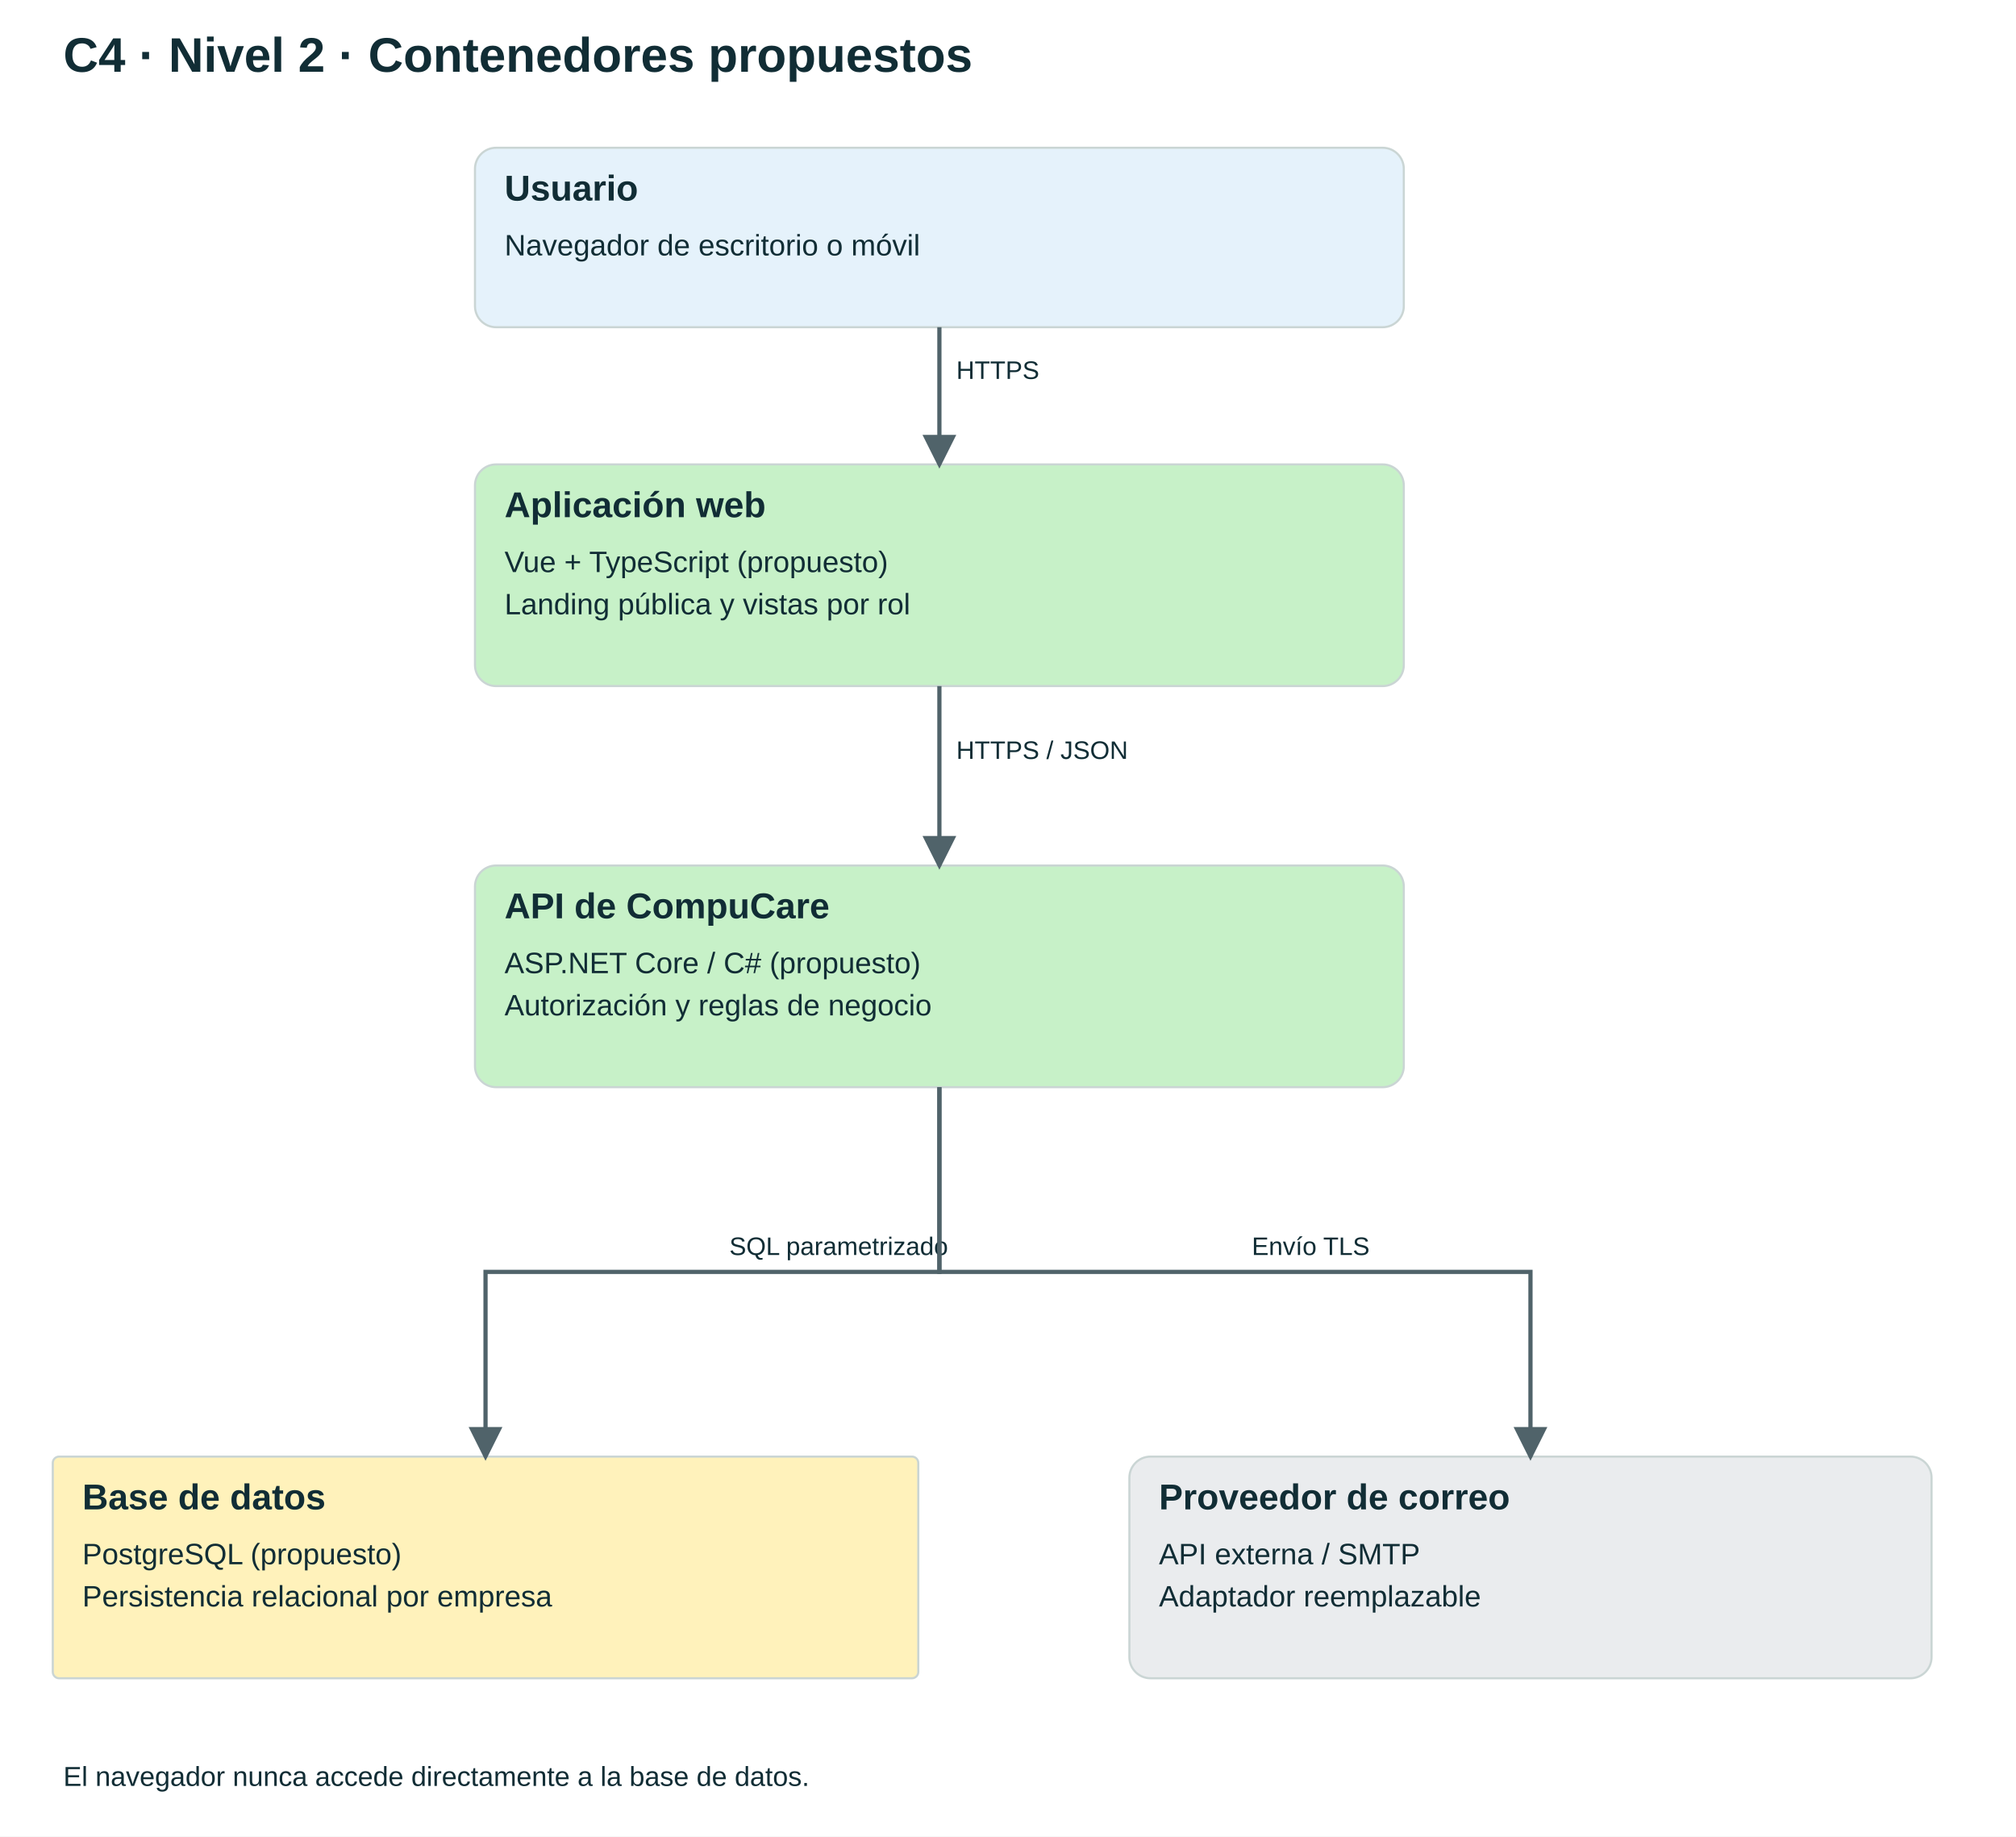
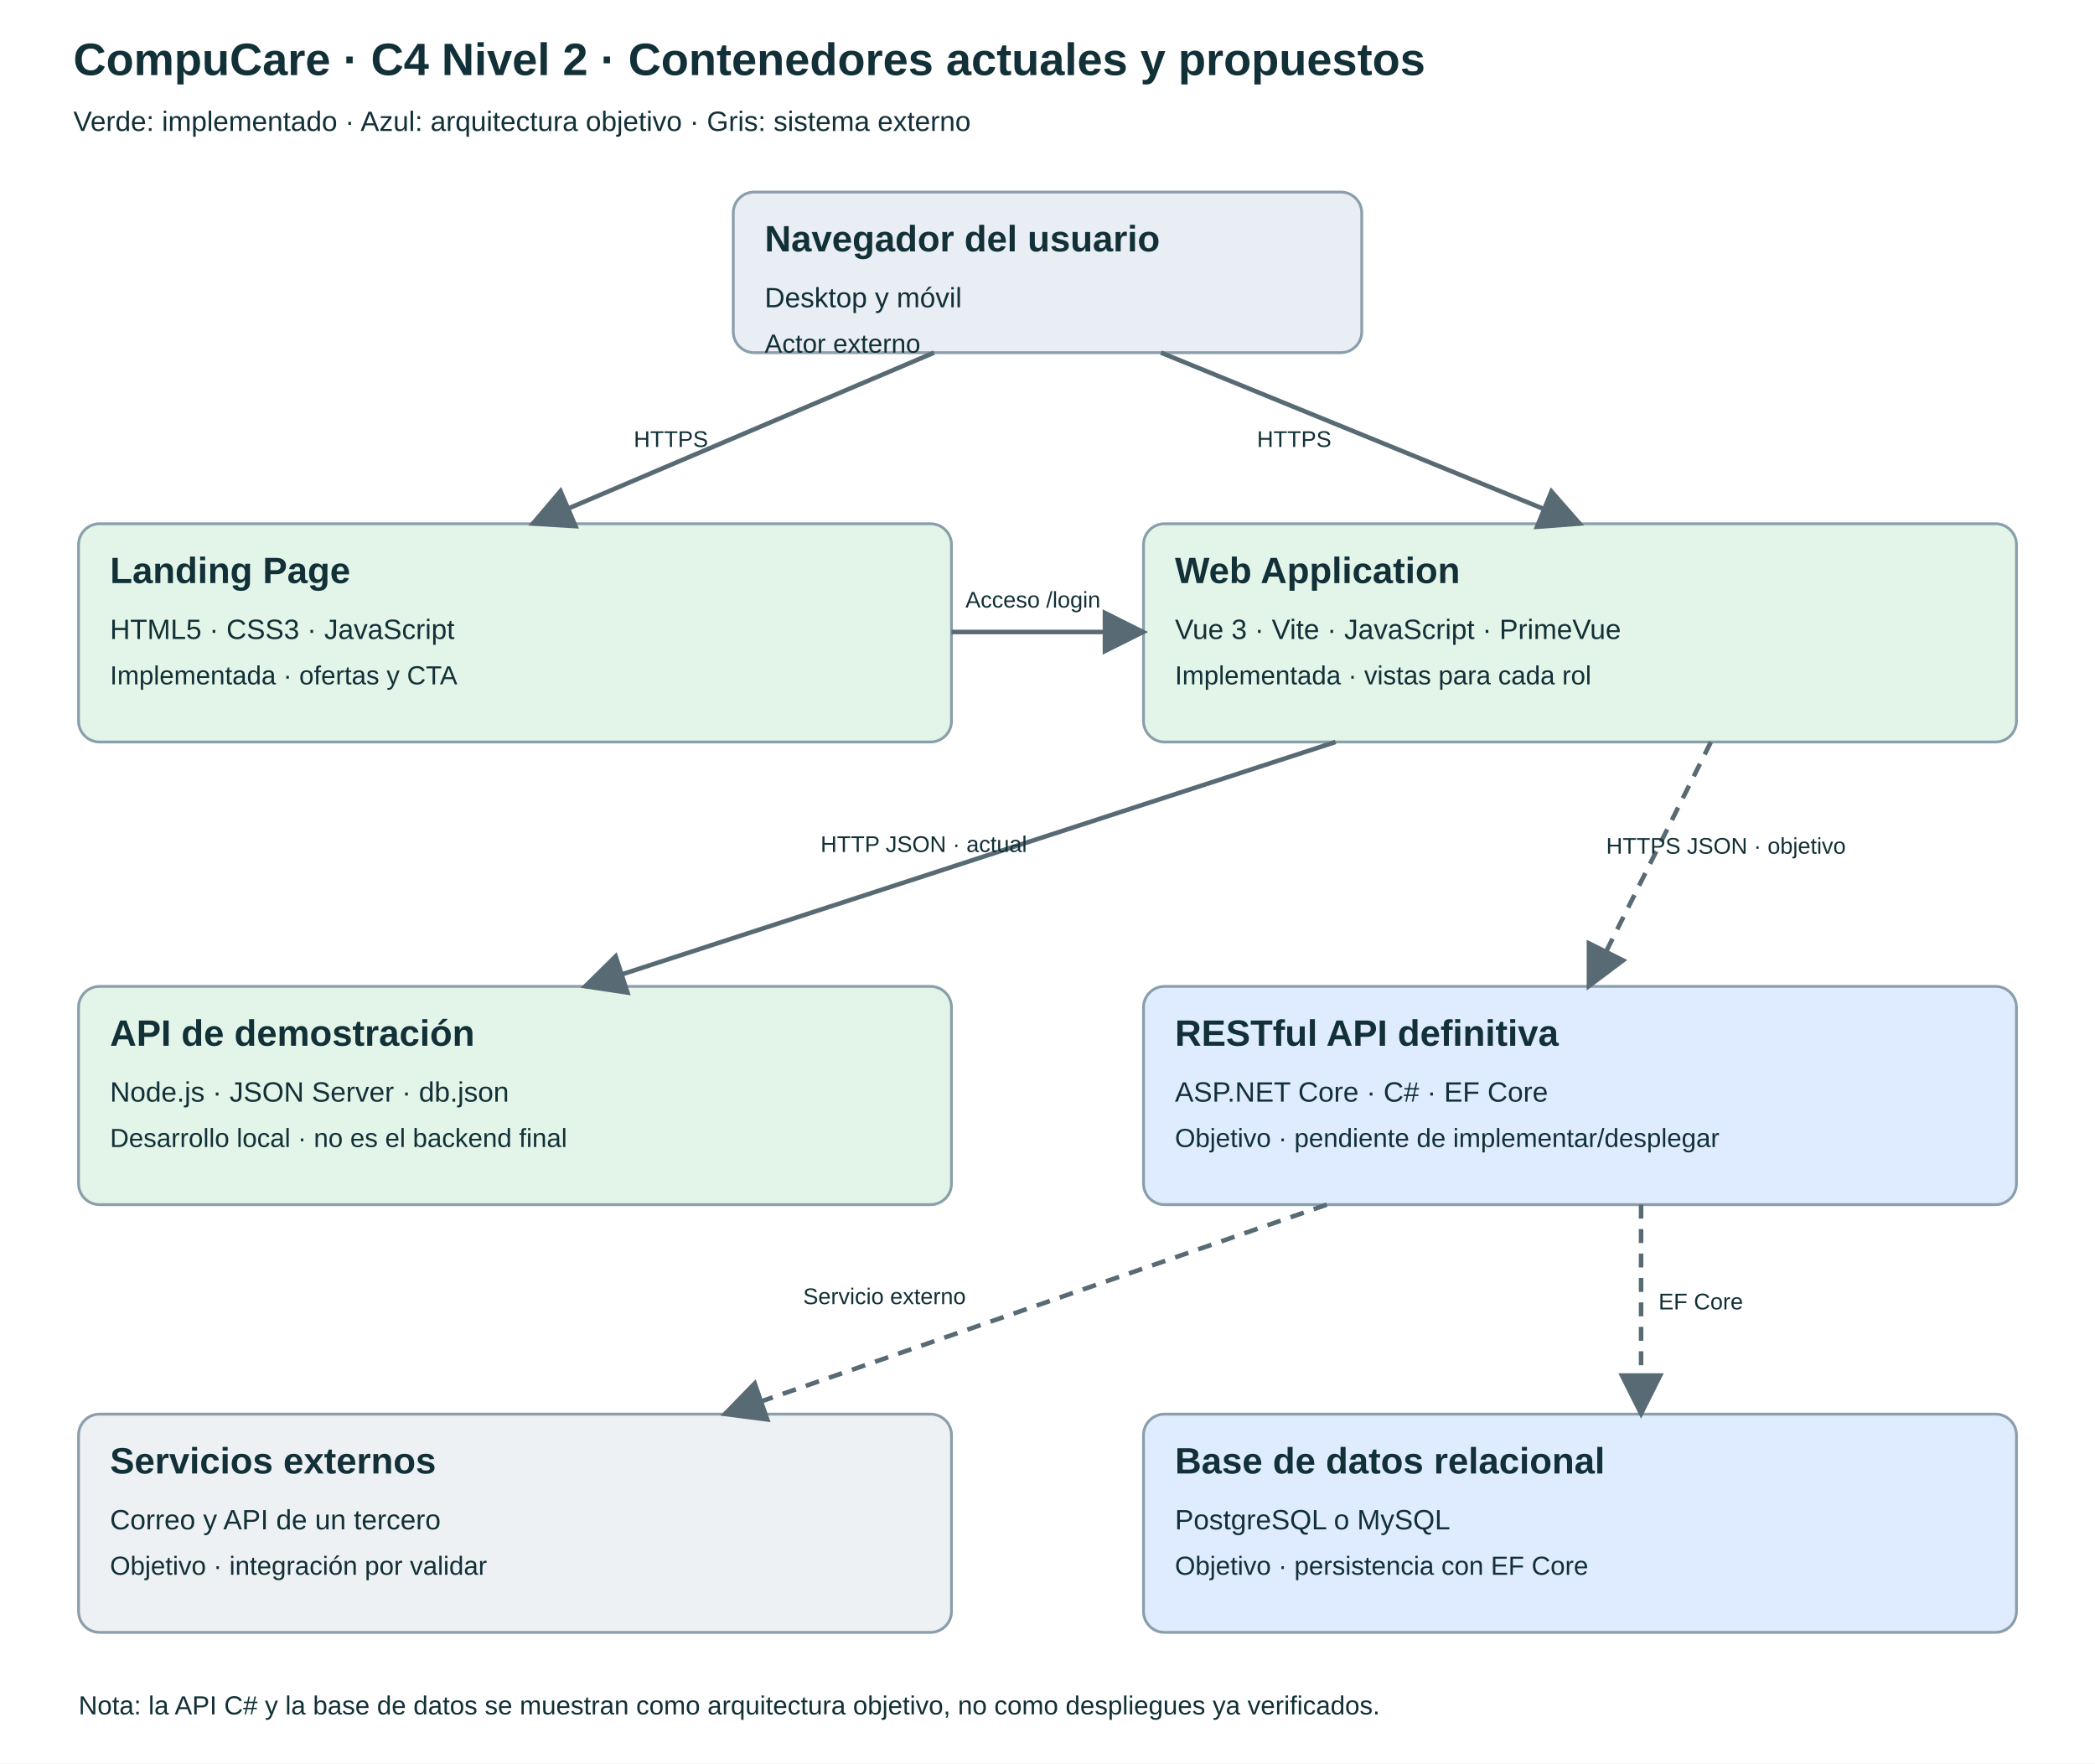
- <svg xmlns="http://www.w3.org/2000/svg" width="955" height="870" viewBox="0 0 955 870">
-   <rect width="955" height="870" fill="#FFFFFF" />
+ <svg xmlns="http://www.w3.org/2000/svg" width="1200" height="1010" viewBox="0 0 1200 1010" role="img" aria-label="C4 de contenedores de CompuCare: landing, frontend Vue, API demo Node, API ASP.NET objetivo, base de datos y servicio externo">
+   <rect width="1200" height="1010" fill="#FFFFFF" />
  <defs>
-     <marker id="arrow" markerWidth="8" markerHeight="8" refX="7" refY="4" orient="auto">
-       <path d="M0,0 L8,4 L0,8 Z" fill="#50636A" />
+     <marker id="arrow" markerWidth="10" markerHeight="10" refX="9" refY="5" orient="auto" markerUnits="strokeWidth">
+       <path d="M0 0 L10 5 L0 10 z" fill="#586A73" />
    </marker>
  </defs>
-   <text x="30" y="34" font-family="Arial,Helvetica,sans-serif" font-size="23" font-weight="700" fill="#112D35">C4 · Nivel 2 · Contenedores propuestos</text>
-   <rect x="225" y="70" width="440" height="85" rx="10" fill="#E5F2FB" stroke="#CAD5D4" />
-   <text x="239" y="95" font-family="Arial,Helvetica,sans-serif" font-size="17" font-weight="700" fill="#112D35">Usuario</text>
-   <text x="239" y="121" font-family="Arial,Helvetica,sans-serif" font-size="14" font-weight="400" fill="#112D35">Navegador de escritorio o móvil</text>
-   <rect x="225" y="220" width="440" height="105" rx="10" fill="#C7F1C8" stroke="#CAD5D4" />
-   <text x="239" y="245" font-family="Arial,Helvetica,sans-serif" font-size="17" font-weight="700" fill="#112D35">Aplicación web</text>
-   <text x="239" y="271" font-family="Arial,Helvetica,sans-serif" font-size="14" font-weight="400" fill="#112D35">Vue + TypeScript (propuesto)</text>
-   <text x="239" y="291" font-family="Arial,Helvetica,sans-serif" font-size="14" font-weight="400" fill="#112D35">Landing pública y vistas por rol</text>
-   <rect x="225" y="410" width="440" height="105" rx="10" fill="#C7F1C8" stroke="#CAD5D4" />
-   <text x="239" y="435" font-family="Arial,Helvetica,sans-serif" font-size="17" font-weight="700" fill="#112D35">API de CompuCare</text>
-   <text x="239" y="461" font-family="Arial,Helvetica,sans-serif" font-size="14" font-weight="400" fill="#112D35">ASP.NET Core / C# (propuesto)</text>
-   <text x="239" y="481" font-family="Arial,Helvetica,sans-serif" font-size="14" font-weight="400" fill="#112D35">Autorización y reglas de negocio</text>
-   <rect x="25" y="690" width="410" height="105" rx="3" fill="#FFF2BB" stroke="#CAD5D4" />
-   <text x="39" y="715" font-family="Arial,Helvetica,sans-serif" font-size="17" font-weight="700" fill="#112D35">Base de datos</text>
-   <text x="39" y="741" font-family="Arial,Helvetica,sans-serif" font-size="14" font-weight="400" fill="#112D35">PostgreSQL (propuesto)</text>
-   <text x="39" y="761" font-family="Arial,Helvetica,sans-serif" font-size="14" font-weight="400" fill="#112D35">Persistencia relacional por empresa</text>
-   <rect x="535" y="690" width="380" height="105" rx="10" fill="#EAECEE" stroke="#CAD5D4" />
-   <text x="549" y="715" font-family="Arial,Helvetica,sans-serif" font-size="17" font-weight="700" fill="#112D35">Proveedor de correo</text>
-   <text x="549" y="741" font-family="Arial,Helvetica,sans-serif" font-size="14" font-weight="400" fill="#112D35">API externa / SMTP</text>
-   <text x="549" y="761" font-family="Arial,Helvetica,sans-serif" font-size="14" font-weight="400" fill="#112D35">Adaptador reemplazable</text>
-   <path d="M445.0,155 L445.0,187.5 L445.0,187.5 L445.0,220" fill="none" stroke="#50636A" stroke-width="2" marker-end="url(#arrow)" />
-   <text x="453.0" y="179.5" font-family="Arial,Helvetica,sans-serif" font-size="12" font-weight="400" fill="#112D35">HTTPS</text>
-   <path d="M445.0,325 L445.0,367.5 L445.0,367.5 L445.0,410" fill="none" stroke="#50636A" stroke-width="2" marker-end="url(#arrow)" />
-   <text x="453.0" y="359.5" font-family="Arial,Helvetica,sans-serif" font-size="12" font-weight="400" fill="#112D35">HTTPS / JSON</text>
-   <path d="M445.0,515 L445.0,602.5 L230.0,602.5 L230.0,690" fill="none" stroke="#50636A" stroke-width="2" marker-end="url(#arrow)" />
-   <text x="345.5" y="594.5" font-family="Arial,Helvetica,sans-serif" font-size="12" font-weight="400" fill="#112D35">SQL parametrizado</text>
-   <path d="M445.0,515 L445.0,602.5 L725.0,602.5 L725.0,690" fill="none" stroke="#50636A" stroke-width="2" marker-end="url(#arrow)" />
-   <text x="593.0" y="594.5" font-family="Arial,Helvetica,sans-serif" font-size="12" font-weight="400" fill="#112D35">Envío TLS</text>
-   <text x="30" y="846" font-family="Arial,Helvetica,sans-serif" font-size="13" font-weight="400" fill="#112D35">El navegador nunca accede directamente a la base de datos.</text>
+   <text x="42" y="43" font-family="Arial,Helvetica,sans-serif" font-size="26" font-weight="700" fill="#123037">CompuCare · C4 Nivel 2 · Contenedores actuales y propuestos</text>
+   <text x="42" y="75" font-family="Arial,Helvetica,sans-serif" font-size="16" font-weight="400" fill="#123037">Verde: implementado  ·  Azul: arquitectura objetivo  ·  Gris: sistema externo</text>
+   <g>
+     <rect x="420" y="110" width="360" height="92" rx="12" fill="#E8EEF3" stroke="#8A9EAB" stroke-width="1.6" />
+     <text x="438" y="144" font-family="Arial,Helvetica,sans-serif" font-size="21" font-weight="700" fill="#123037">Navegador del usuario</text>
+     <text x="438" y="176" font-family="Arial,Helvetica,sans-serif" font-size="16" font-weight="400" fill="#123037">Desktop y móvil</text>
+     <text x="438" y="202" font-family="Arial,Helvetica,sans-serif" font-size="15" font-weight="400" fill="#123037">Actor externo</text>
+   </g>
+   <g>
+     <rect x="45" y="300" width="500" height="125" rx="12" fill="#E3F5E8" stroke="#8A9EAB" stroke-width="1.6" />
+     <text x="63" y="334" font-family="Arial,Helvetica,sans-serif" font-size="21" font-weight="700" fill="#123037">Landing Page</text>
+     <text x="63" y="366" font-family="Arial,Helvetica,sans-serif" font-size="16" font-weight="400" fill="#123037">HTML5 · CSS3 · JavaScript</text>
+     <text x="63" y="392" font-family="Arial,Helvetica,sans-serif" font-size="15" font-weight="400" fill="#123037">Implementada · ofertas y CTA</text>
+   </g>
+   <g>
+     <rect x="655" y="300" width="500" height="125" rx="12" fill="#E3F5E8" stroke="#8A9EAB" stroke-width="1.6" />
+     <text x="673" y="334" font-family="Arial,Helvetica,sans-serif" font-size="21" font-weight="700" fill="#123037">Web Application</text>
+     <text x="673" y="366" font-family="Arial,Helvetica,sans-serif" font-size="16" font-weight="400" fill="#123037">Vue 3 · Vite · JavaScript · PrimeVue</text>
+     <text x="673" y="392" font-family="Arial,Helvetica,sans-serif" font-size="15" font-weight="400" fill="#123037">Implementada · vistas para cada rol</text>
+   </g>
+   <g>
+     <rect x="45" y="565" width="500" height="125" rx="12" fill="#E3F5E8" stroke="#8A9EAB" stroke-width="1.6" />
+     <text x="63" y="599" font-family="Arial,Helvetica,sans-serif" font-size="21" font-weight="700" fill="#123037">API de demostración</text>
+     <text x="63" y="631" font-family="Arial,Helvetica,sans-serif" font-size="16" font-weight="400" fill="#123037">Node.js · JSON Server · db.json</text>
+     <text x="63" y="657" font-family="Arial,Helvetica,sans-serif" font-size="15" font-weight="400" fill="#123037">Desarrollo local · no es el backend final</text>
+   </g>
+   <g>
+     <rect x="655" y="565" width="500" height="125" rx="12" fill="#DFECFF" stroke="#8A9EAB" stroke-width="1.6" />
+     <text x="673" y="599" font-family="Arial,Helvetica,sans-serif" font-size="21" font-weight="700" fill="#123037">RESTful API definitiva</text>
+     <text x="673" y="631" font-family="Arial,Helvetica,sans-serif" font-size="16" font-weight="400" fill="#123037">ASP.NET Core · C# · EF Core</text>
+     <text x="673" y="657" font-family="Arial,Helvetica,sans-serif" font-size="15" font-weight="400" fill="#123037">Objetivo · pendiente de implementar/desplegar</text>
+   </g>
+   <g>
+     <rect x="45" y="810" width="500" height="125" rx="12" fill="#EEF1F4" stroke="#8A9EAB" stroke-width="1.6" />
+     <text x="63" y="844" font-family="Arial,Helvetica,sans-serif" font-size="21" font-weight="700" fill="#123037">Servicios externos</text>
+     <text x="63" y="876" font-family="Arial,Helvetica,sans-serif" font-size="16" font-weight="400" fill="#123037">Correo y API de un tercero</text>
+     <text x="63" y="902" font-family="Arial,Helvetica,sans-serif" font-size="15" font-weight="400" fill="#123037">Objetivo · integración por validar</text>
+   </g>
+   <g>
+     <rect x="655" y="810" width="500" height="125" rx="12" fill="#DFECFF" stroke="#8A9EAB" stroke-width="1.6" />
+     <text x="673" y="844" font-family="Arial,Helvetica,sans-serif" font-size="21" font-weight="700" fill="#123037">Base de datos relacional</text>
+     <text x="673" y="876" font-family="Arial,Helvetica,sans-serif" font-size="16" font-weight="400" fill="#123037">PostgreSQL o MySQL</text>
+     <text x="673" y="902" font-family="Arial,Helvetica,sans-serif" font-size="15" font-weight="400" fill="#123037">Objetivo · persistencia con EF Core</text>
+   </g>
+   <path d="M535 202 L305 300" fill="none" stroke="#586A73" stroke-width="2.6" marker-end="url(#arrow)" />
+   <text x="363" y="256" font-family="Arial,Helvetica,sans-serif" font-size="13" font-weight="500" fill="#123037">HTTPS</text>
+   <path d="M665 202 L905 300" fill="none" stroke="#586A73" stroke-width="2.6" marker-end="url(#arrow)" />
+   <text x="720" y="256" font-family="Arial,Helvetica,sans-serif" font-size="13" font-weight="500" fill="#123037">HTTPS</text>
+   <path d="M545 362 L655 362" fill="none" stroke="#586A73" stroke-width="2.6" marker-end="url(#arrow)" />
+   <text x="553" y="348" font-family="Arial,Helvetica,sans-serif" font-size="13" font-weight="500" fill="#123037">Acceso /login</text>
+   <path d="M765 425 L335 565" fill="none" stroke="#586A73" stroke-width="2.6" marker-end="url(#arrow)" />
+   <text x="470" y="488" font-family="Arial,Helvetica,sans-serif" font-size="13" font-weight="500" fill="#123037">HTTP JSON · actual</text>
+   <path d="M980 425 L910 565" fill="none" stroke="#586A73" stroke-width="2.6" marker-end="url(#arrow)" stroke-dasharray="8 6" />
+   <text x="920" y="489" font-family="Arial,Helvetica,sans-serif" font-size="13" font-weight="500" fill="#123037">HTTPS JSON · objetivo</text>
+   <path d="M760 690 L415 810" fill="none" stroke="#586A73" stroke-width="2.6" marker-end="url(#arrow)" stroke-dasharray="8 6" />
+   <text x="460" y="747" font-family="Arial,Helvetica,sans-serif" font-size="13" font-weight="500" fill="#123037">Servicio externo</text>
+   <path d="M940 690 L940 810" fill="none" stroke="#586A73" stroke-width="2.6" marker-end="url(#arrow)" stroke-dasharray="8 6" />
+   <text x="950" y="750" font-family="Arial,Helvetica,sans-serif" font-size="13" font-weight="500" fill="#123037">EF Core</text>
+   <text x="45" y="982" font-family="Arial,Helvetica,sans-serif" font-size="15" font-weight="400" fill="#123037">Nota: la API C# y la base de datos se muestran como arquitectura objetivo, no como despliegues ya verificados.</text>
</svg>
